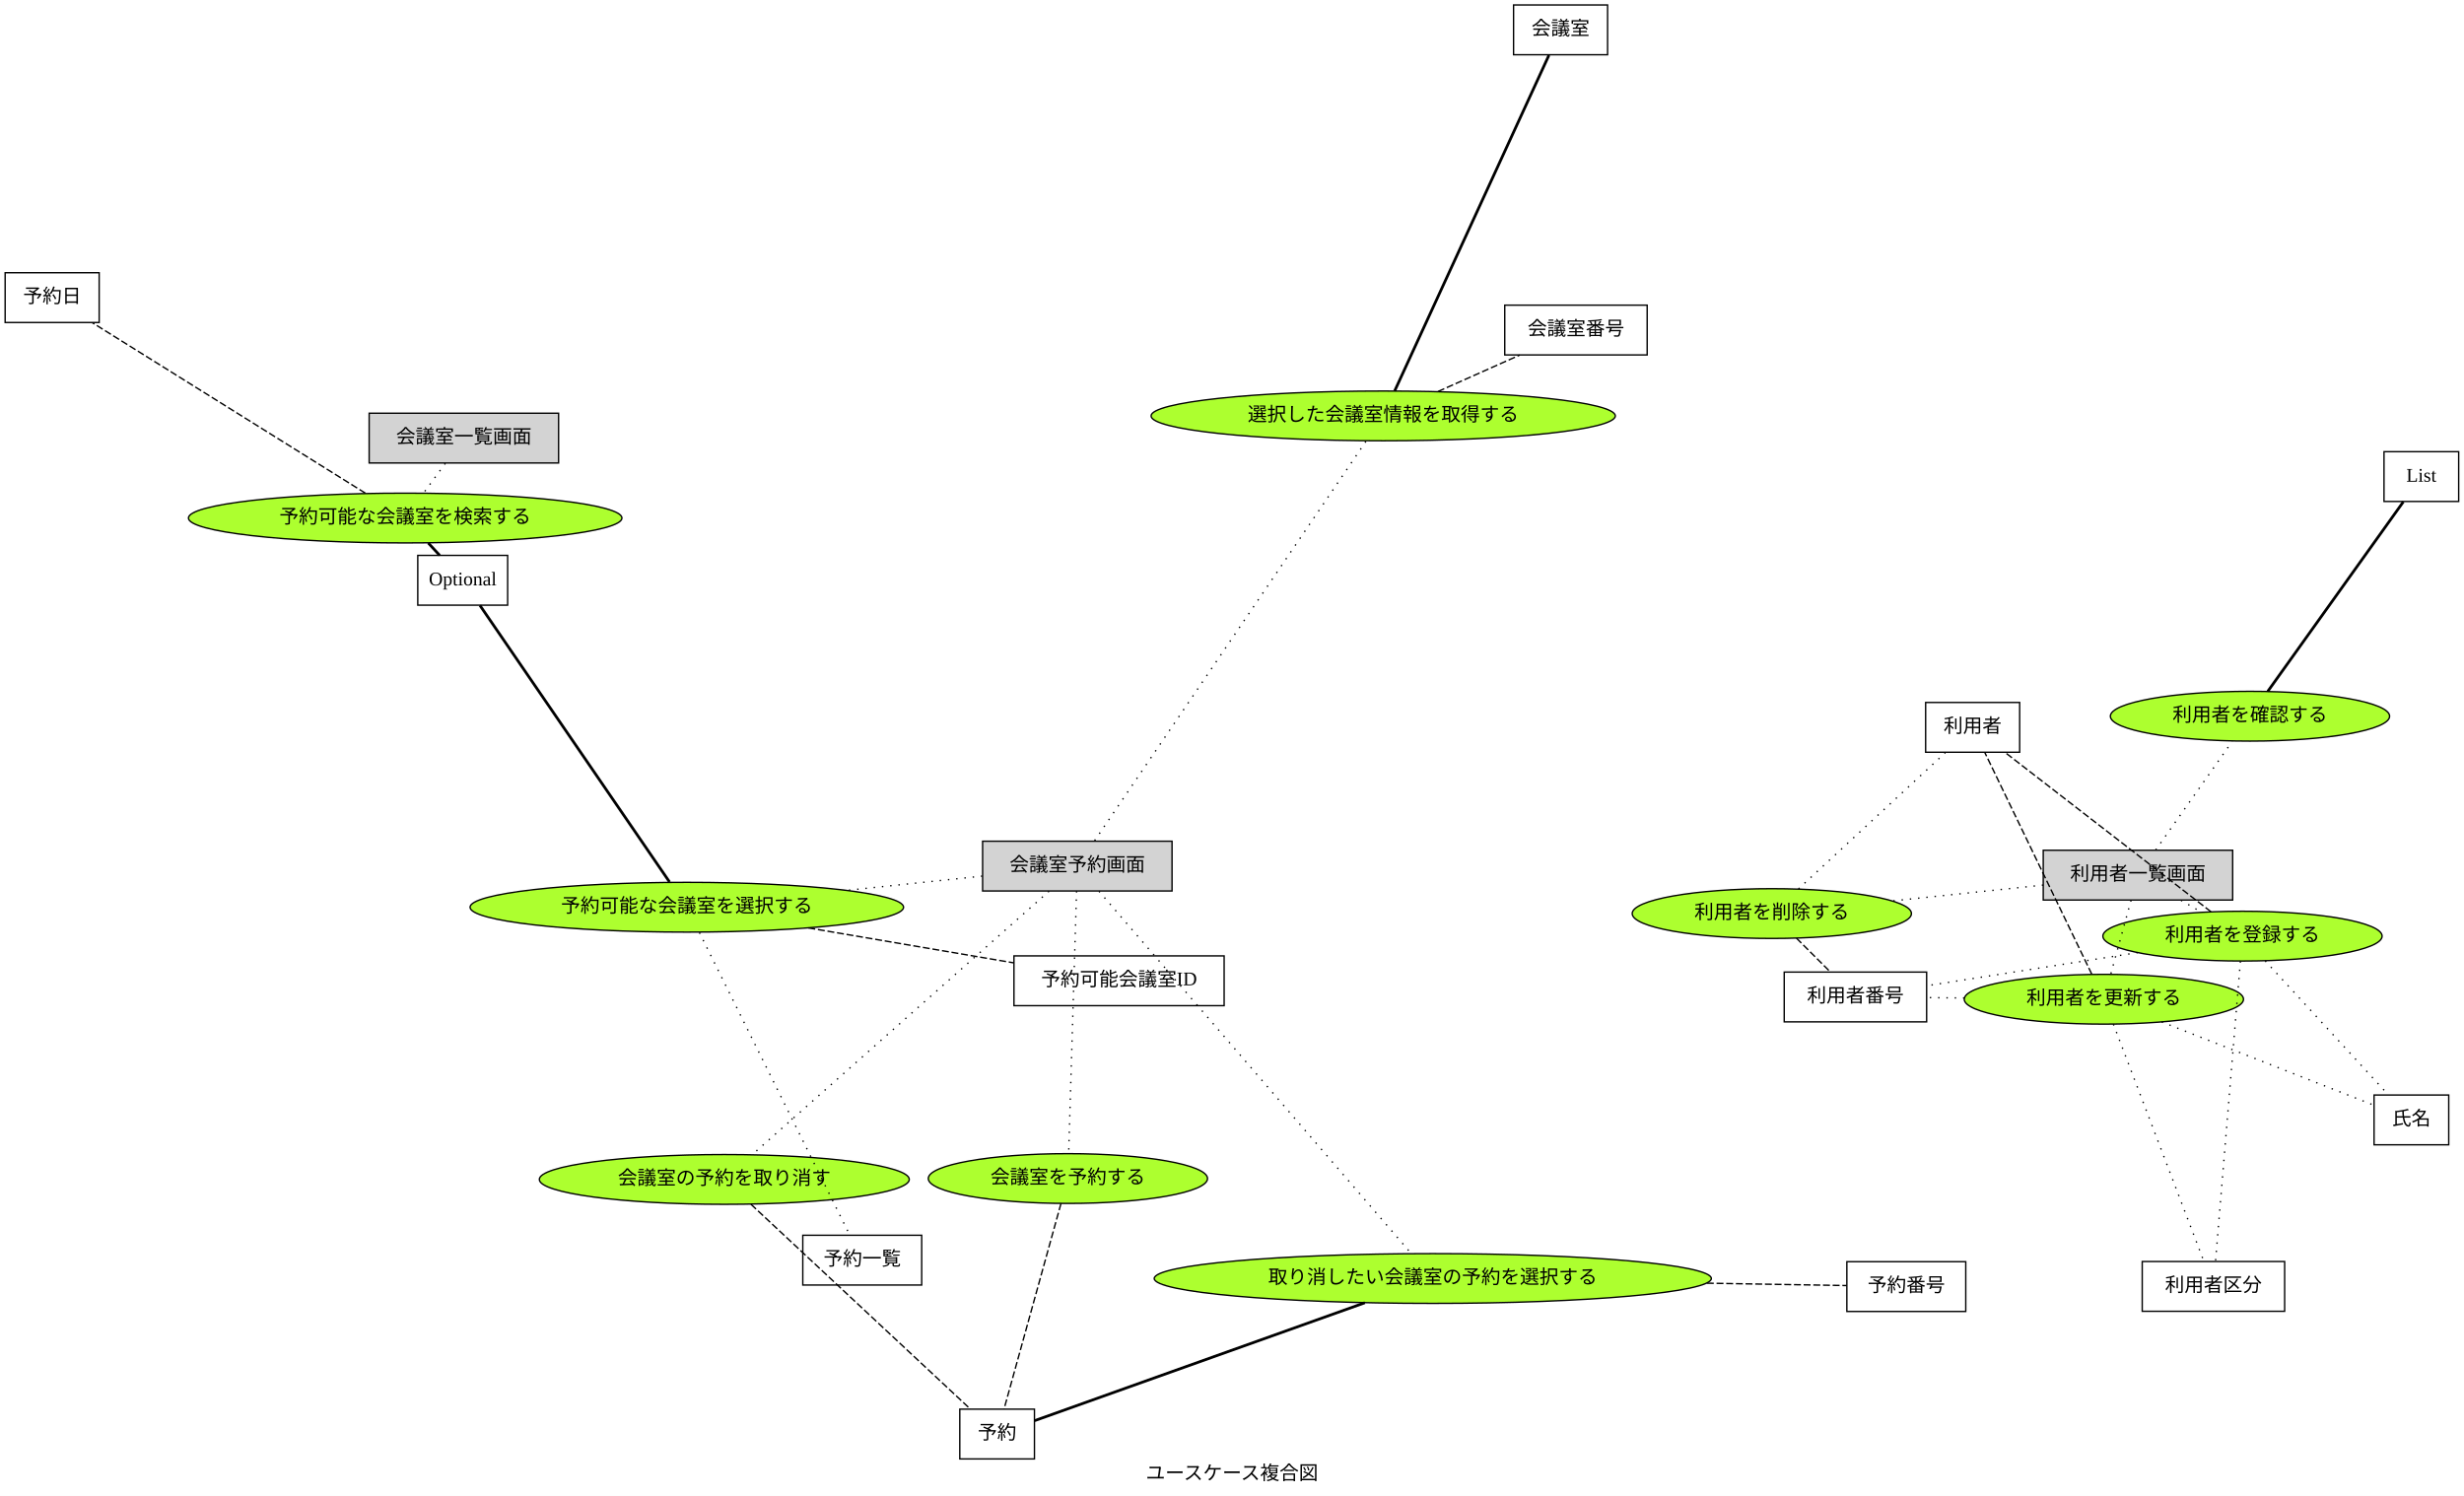
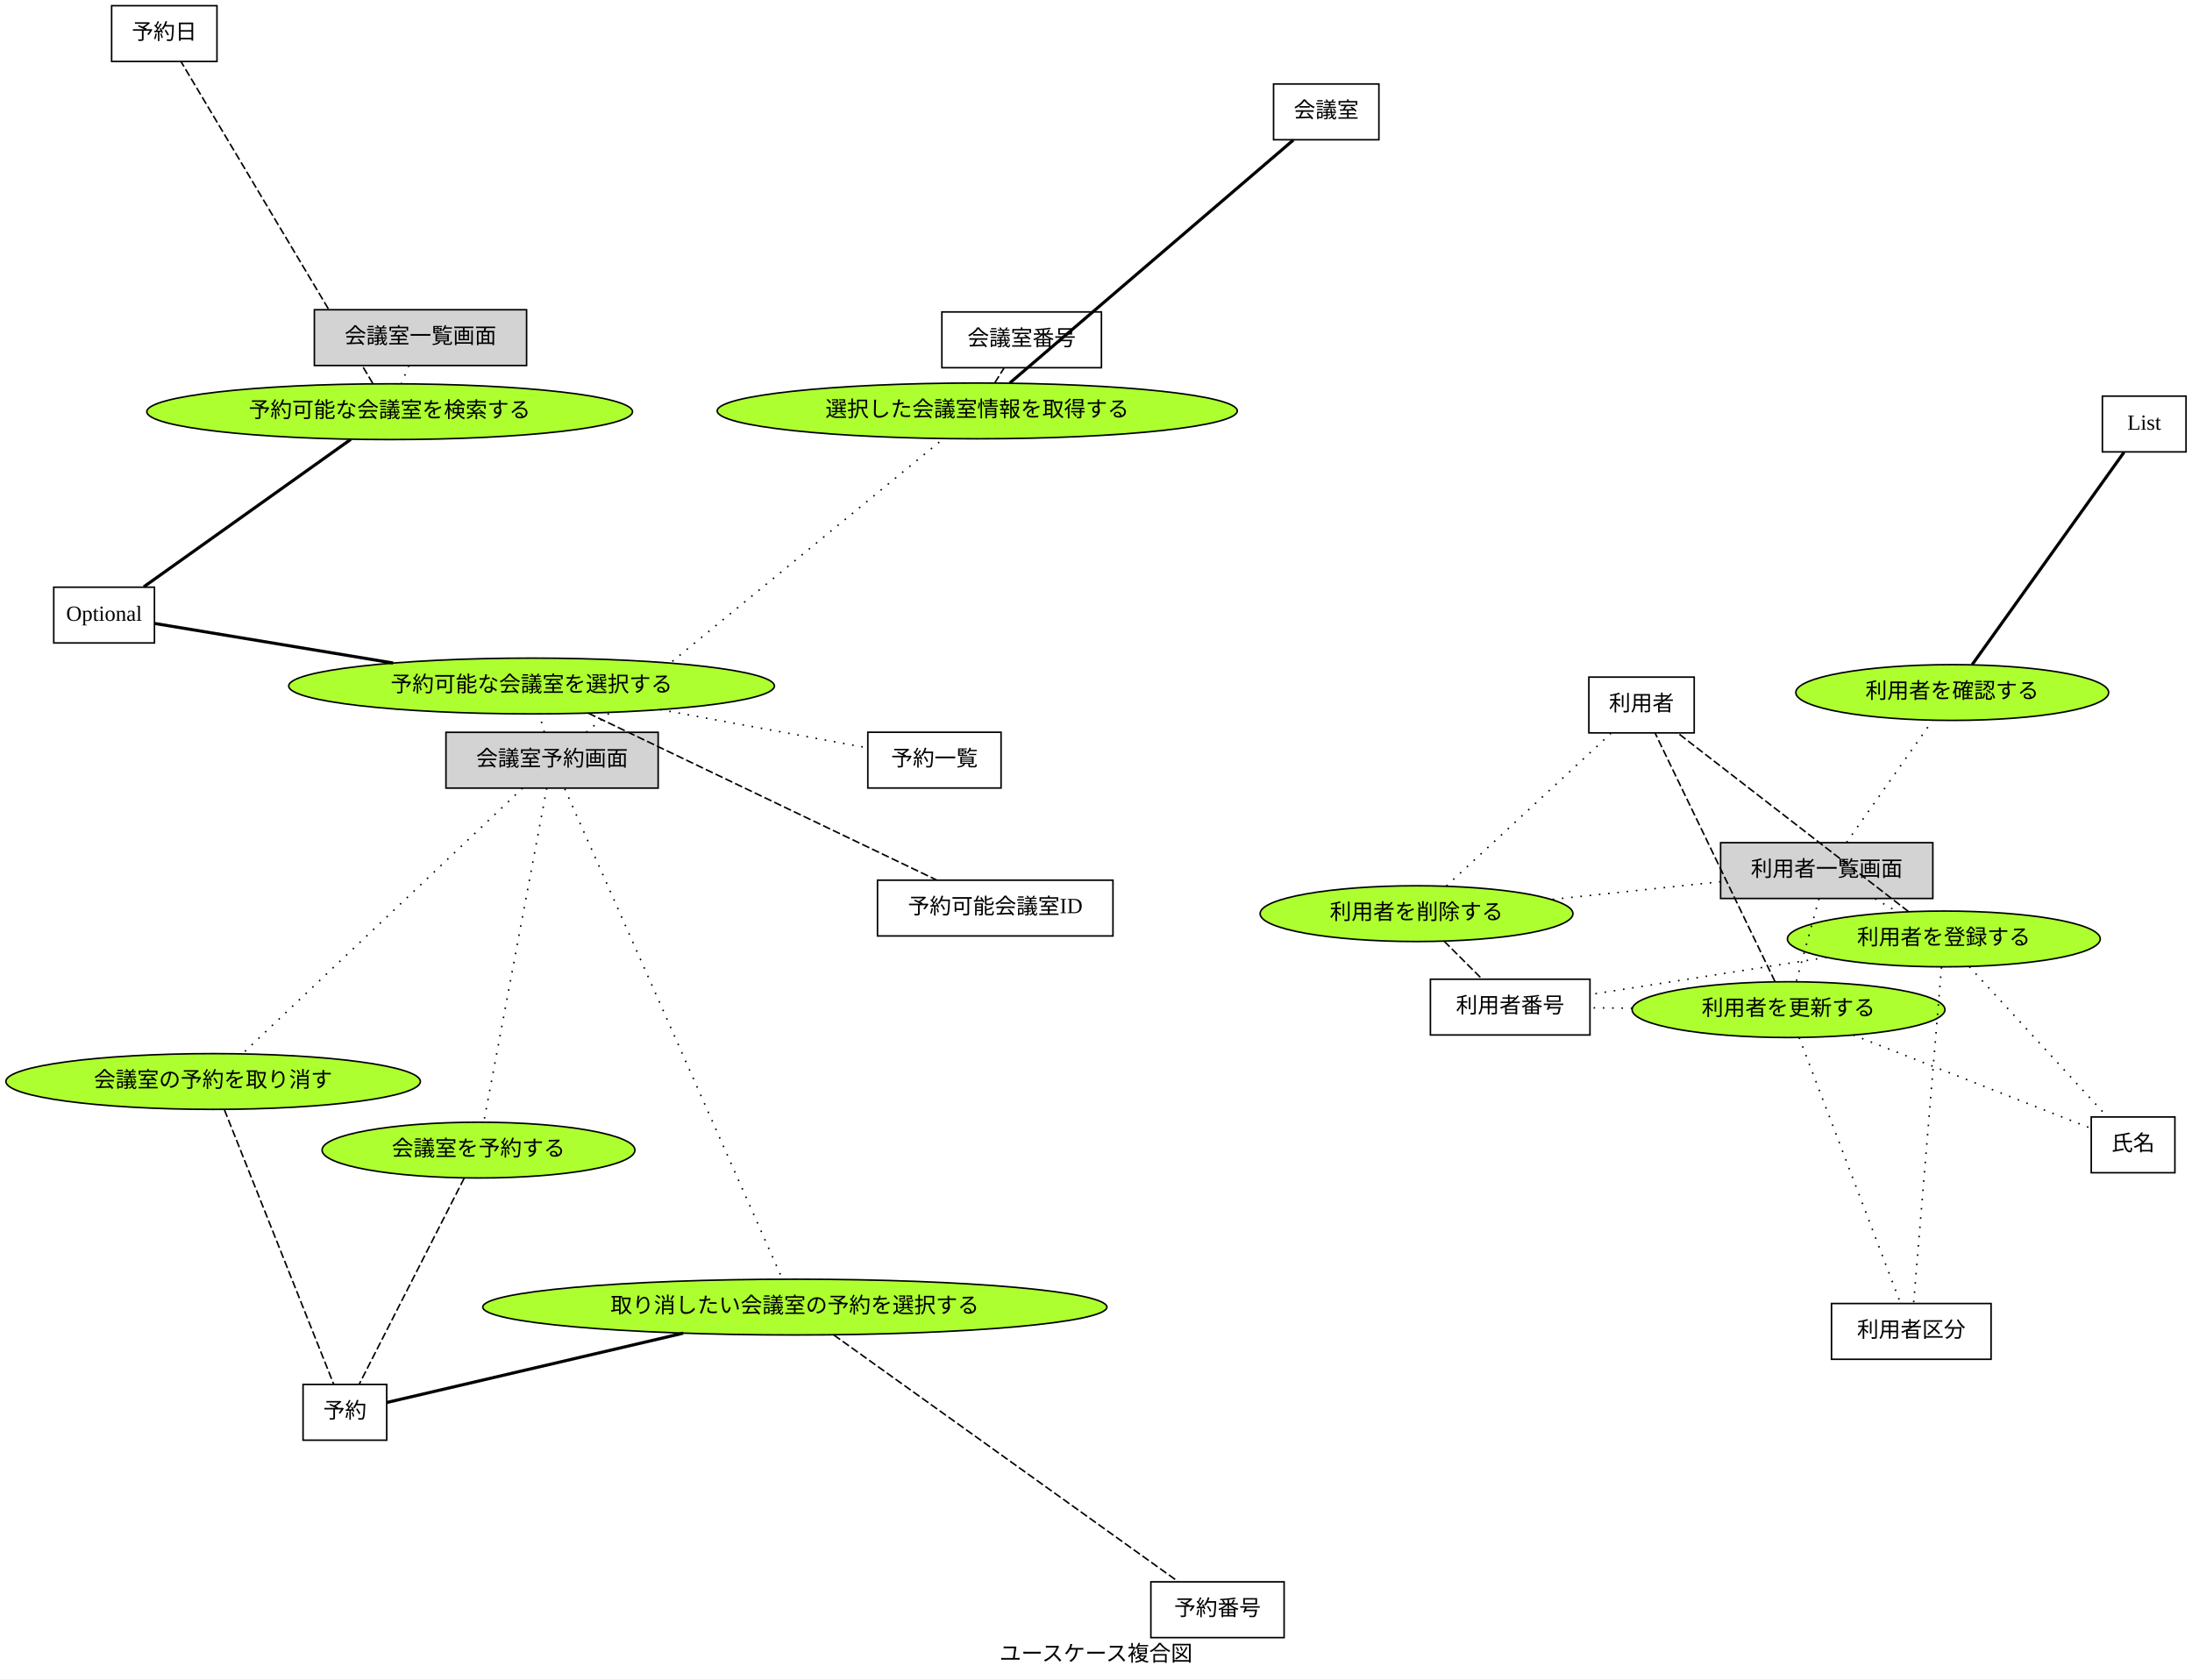
- <svg xmlns="http://www.w3.org/2000/svg" xmlns:xlink="http://www.w3.org/1999/xlink" width="1782pt" height="1082pt" viewBox="0.00 0.00 1782.00 1082.00">
-   <g id="graph0" class="graph" transform="scale(1 1) rotate(0) translate(4 1055)">
-     <polygon fill="white" stroke="transparent" points="-4,27 -4,-1055 1778,-1055 1778,27 -4,27" />
-     <text text-anchor="middle" x="887" y="15.2" font-family="Times New Roman,serif" font-size="14.00">ユースケース複合図
+ <svg xmlns="http://www.w3.org/2000/svg" xmlns:xlink="http://www.w3.org/1999/xlink" width="1415pt" height="1084pt" viewBox="0.00 0.00 1415.00 1084.00">
+   <g id="graph0" class="graph" transform="scale(1 1) rotate(0) translate(4 1057)">
+     <polygon fill="white" stroke="transparent" points="-4,27 -4,-1057 1411,-1057 1411,27 -4,27" />
+     <text text-anchor="middle" x="703.5" y="15.2" font-family="Times New Roman,serif" font-size="14.00">ユースケース複合図
        </text>
    <g id="node1" class="node">
      <g id="a_node1">
        <a xlink:href="https://github.com/k2works/application_programing_excercise_2022/tree/take13/src/main/java/mrs/application/scenario/MeetingRoomReservationScenario.java" xlink:title="MeetingRoomReservationScenario.cancel(Reservation)">
-           <ellipse fill="greenyellow" stroke="black" cx="519.83" cy="-201.94" rx="133.78" ry="18" />
-           <text text-anchor="middle" x="519.83" y="-198.24" font-family="Times New Roman,serif" font-size="14.00">会議室の予約を取り消す
+           <ellipse fill="greenyellow" stroke="black" cx="133.58" cy="-358.88" rx="133.78" ry="18" />
+           <text text-anchor="middle" x="133.58" y="-355.18" font-family="Times New Roman,serif" font-size="14.00">会議室の予約を取り消す
                    </text>
        </a>
      </g>
    </g>
    <g id="node2" class="node">
      <g id="a_node2">
        <a xlink:title="Reservation">
-           <polygon fill="none" stroke="black" points="744.13,-35.78 690.13,-35.78 690.13,0.22 744.13,0.22 744.13,-35.78" />
-           <text text-anchor="middle" x="717.13" y="-14.08" font-family="Times New Roman,serif" font-size="14.00">予約
+           <polygon fill="none" stroke="black" points="245.63,-163.35 191.63,-163.35 191.63,-127.35 245.63,-127.35 245.63,-163.35" />
+           <text text-anchor="middle" x="218.63" y="-141.65" font-family="Times New Roman,serif" font-size="14.00">予約
                    </text>
        </a>
      </g>
    </g>
    <g id="edge1" class="edge">
-       <path fill="none" stroke="black" stroke-dasharray="5,2" d="M539.11,-183.95C576.82,-148.74 659.99,-71.12 697.77,-35.85" />
+       <path fill="none" stroke="black" stroke-dasharray="5,2" d="M140.84,-340.67C156.9,-300.33 195.35,-203.81 211.4,-163.51" />
    </g>
    <g id="node7" class="node">
      <g id="a_node7">
        <a xlink:href="https://github.com/k2works/application_programing_excercise_2022/tree/take13/src/main/java/mrs/application/scenario/MeetingRoomReservationScenario.java" xlink:title="MeetingRoomReservationScenario.findOne(ReservationId)">
-           <ellipse fill="greenyellow" stroke="black" cx="1032.21" cy="-130.28" rx="201.46" ry="18" />
-           <text text-anchor="middle" x="1032.21" y="-126.58" font-family="Times New Roman,serif" font-size="14.00">取り消したい会議室の予約を選択する
+           <ellipse fill="greenyellow" stroke="black" cx="509.09" cy="-213.26" rx="201.46" ry="18" />
+           <text text-anchor="middle" x="509.09" y="-209.56" font-family="Times New Roman,serif" font-size="14.00">取り消したい会議室の予約を選択する
                    </text>
        </a>
      </g>
    </g>
    <g id="edge6" class="edge">
-       <path fill="none" stroke="black" stroke-width="2" d="M744.26,-27.47C797.4,-46.45 915.85,-88.74 983.1,-112.75" />
+       <path fill="none" stroke="black" stroke-width="2" d="M245.7,-151.68C288.93,-161.79 375.02,-181.92 437.02,-196.41" />
    </g>
    <g id="node3" class="node">
      <g id="a_node3">
        <a xlink:title="ReservationsController">
-           <polygon fill="lightgray" stroke="black" points="843.64,-446.57 706.64,-446.57 706.64,-410.57 843.64,-410.57 843.64,-446.57" />
-           <text text-anchor="middle" x="775.14" y="-424.87" font-family="Times New Roman,serif" font-size="14.00">会議室予約画面
+           <polygon fill="lightgray" stroke="black" points="420.87,-584.28 283.87,-584.28 283.87,-548.28 420.87,-548.28 420.87,-584.28" />
+           <text text-anchor="middle" x="352.37" y="-562.58" font-family="Times New Roman,serif" font-size="14.00">会議室予約画面
                    </text>
        </a>
      </g>
    </g>
    <g id="edge2" class="edge">
-       <path fill="none" stroke="black" stroke-dasharray="1,5" d="M754.68,-410.41C706.75,-367.87 587.7,-262.19 540.03,-219.88" />
+       <path fill="none" stroke="black" stroke-dasharray="1,5" d="M333.34,-548.24C291.85,-508.92 193.72,-415.88 152.42,-376.73" />
    </g>
    <g id="node4" class="node">
      <g id="a_node4">
        <a xlink:href="https://github.com/k2works/application_programing_excercise_2022/tree/take13/src/main/java/mrs/application/scenario/MeetingRoomReservationScenario.java" xlink:title="MeetingRoomReservationScenario.findMeetingRoom(RoomId)">
-           <ellipse fill="greenyellow" stroke="black" cx="996.35" cy="-754.18" rx="167.87" ry="18" />
-           <text text-anchor="middle" x="996.35" y="-750.48" font-family="Times New Roman,serif" font-size="14.00">選択した会議室情報を取得する
+           <ellipse fill="greenyellow" stroke="black" cx="626.84" cy="-791.76" rx="167.87" ry="18" />
+           <text text-anchor="middle" x="626.84" y="-788.06" font-family="Times New Roman,serif" font-size="14.00">選択した会議室情報を取得する
                    </text>
        </a>
      </g>
    </g>
    <g id="edge5" class="edge">
-       <path fill="none" stroke="black" stroke-dasharray="1,5" d="M787.67,-447.01C826.6,-504.32 945.21,-678.91 983.96,-735.95" />
+       <path fill="none" stroke="black" stroke-dasharray="1,5" d="M374.37,-584.36C425.76,-626.57 553.24,-731.3 604.74,-773.61" />
    </g>
    <g id="edge8" class="edge">
-       <path fill="none" stroke="black" stroke-dasharray="1,5" d="M790.83,-410.36C836.84,-356.98 970.98,-201.33 1016.72,-148.25" />
+       <path fill="none" stroke="black" stroke-dasharray="1,5" d="M360.57,-547.8C387.66,-486.8 474.01,-292.3 500.97,-231.56" />
    </g>
    <g id="node9" class="node">
      <g id="a_node9">
        <a xlink:href="https://github.com/k2works/application_programing_excercise_2022/tree/take13/src/main/java/mrs/application/scenario/MeetingRoomReservationScenario.java" xlink:title="MeetingRoomReservationScenario.findReservations(ReservableRoomId)">
-           <ellipse fill="greenyellow" stroke="black" cx="492.72" cy="-398.82" rx="156.77" ry="18" />
-           <text text-anchor="middle" x="492.72" y="-395.12" font-family="Times New Roman,serif" font-size="14.00">予約可能な会議室を選択する
+           <ellipse fill="greenyellow" stroke="black" cx="339.14" cy="-614.19" rx="156.77" ry="18" />
+           <text text-anchor="middle" x="339.14" y="-610.49" font-family="Times New Roman,serif" font-size="14.00">予約可能な会議室を選択する
                    </text>
        </a>
      </g>
    </g>
    <g id="edge12" class="edge">
-       <path fill="none" stroke="black" stroke-dasharray="1,5" d="M706.41,-421.33C676.94,-418.23 641.69,-414.52 608.4,-411.01" />
+       <path fill="none" stroke="black" stroke-dasharray="1,5" d="M347.37,-584.4C346.32,-588.21 345.2,-592.24 344.15,-596.05" />
    </g>
    <g id="node13" class="node">
      <g id="a_node13">
        <a xlink:href="https://github.com/k2works/application_programing_excercise_2022/tree/take13/src/main/java/mrs/application/scenario/MeetingRoomReservationScenario.java" xlink:title="MeetingRoomReservationScenario.reserve(Reservation)">
-           <ellipse fill="greenyellow" stroke="black" cx="768.32" cy="-202.58" rx="100.98" ry="18" />
-           <text text-anchor="middle" x="768.32" y="-198.88" font-family="Times New Roman,serif" font-size="14.00">会議室を予約する
+           <ellipse fill="greenyellow" stroke="black" cx="304.88" cy="-314.6" rx="100.98" ry="18" />
+           <text text-anchor="middle" x="304.88" y="-310.9" font-family="Times New Roman,serif" font-size="14.00">会議室を予約する
                    </text>
        </a>
      </g>
    </g>
    <g id="edge14" class="edge">
-       <path fill="none" stroke="black" stroke-dasharray="1,5" d="M774.59,-410.46C773.32,-368.15 770.15,-263.18 768.87,-220.78" />
+       <path fill="none" stroke="black" stroke-dasharray="1,5" d="M348.95,-548.18C340.21,-501.86 317.11,-379.39 308.33,-332.88" />
    </g>
    <g id="node6" class="node">
      <g id="a_node6">
        <a xlink:title="RoomId">
-           <polygon fill="none" stroke="black" points="1187.26,-834.29 1084.26,-834.29 1084.26,-798.29 1187.26,-798.29 1187.26,-834.29" />
-           <text text-anchor="middle" x="1135.76" y="-812.59" font-family="Times New Roman,serif" font-size="14.00">会議室番号
+           <polygon fill="none" stroke="black" points="707.01,-855.64 604.01,-855.64 604.01,-819.64 707.01,-819.64 707.01,-855.64" />
+           <text text-anchor="middle" x="655.51" y="-833.94" font-family="Times New Roman,serif" font-size="14.00">会議室番号
                    </text>
        </a>
      </g>
    </g>
    <g id="edge4" class="edge">
-       <path fill="none" stroke="black" stroke-dasharray="5,2" d="M1035.93,-771.81C1054.44,-780.06 1076.47,-789.88 1095.11,-798.18" />
+       <path fill="none" stroke="black" stroke-dasharray="5,2" d="M638.17,-809.89C640.11,-813 642.13,-816.23 644.08,-819.34" />
    </g>
    <g id="node5" class="node">
      <g id="a_node5">
        <a xlink:title="MeetingRoom">
-           <polygon fill="none" stroke="black" points="1158.63,-1051.41 1090.63,-1051.41 1090.63,-1015.41 1158.63,-1015.41 1158.63,-1051.41" />
-           <text text-anchor="middle" x="1124.63" y="-1029.71" font-family="Times New Roman,serif" font-size="14.00">会議室
+           <polygon fill="none" stroke="black" points="886.12,-1002.79 818.12,-1002.79 818.12,-966.79 886.12,-966.79 886.12,-1002.79" />
+           <text text-anchor="middle" x="852.12" y="-981.09" font-family="Times New Roman,serif" font-size="14.00">会議室
                    </text>
        </a>
      </g>
    </g>
    <g id="edge3" class="edge">
-       <path fill="none" stroke="black" stroke-width="2" d="M1116.22,-1015.09C1092.92,-964.37 1027.77,-822.57 1004.63,-772.21" />
+       <path fill="none" stroke="black" stroke-width="2" d="M830.92,-966.63C787.88,-929.75 690.67,-846.46 647.81,-809.73" />
    </g>
    <g id="node8" class="node">
      <g id="a_node8">
        <a xlink:title="ReservationId">
-           <polygon fill="none" stroke="black" points="1417.67,-142.44 1331.67,-142.44 1331.67,-106.44 1417.67,-106.44 1417.67,-142.44" />
-           <text text-anchor="middle" x="1374.67" y="-120.74" font-family="Times New Roman,serif" font-size="14.00">予約番号
+           <polygon fill="none" stroke="black" points="824.93,-35.91 738.93,-35.91 738.93,0.09 824.93,0.09 824.93,-35.91" />
+           <text text-anchor="middle" x="781.93" y="-14.21" font-family="Times New Roman,serif" font-size="14.00">予約番号
                    </text>
        </a>
      </g>
    </g>
    <g id="edge7" class="edge">
-       <path fill="none" stroke="black" stroke-dasharray="5,2" d="M1230.43,-126.9C1268.59,-126.25 1304.92,-125.63 1331.57,-125.18" />
+       <path fill="none" stroke="black" stroke-dasharray="5,2" d="M534.27,-195.23C586.12,-158.11 704.29,-73.5 756.42,-36.17" />
    </g>
    <g id="node11" class="node">
      <g id="a_node11">
        <a xlink:title="ReservableRoomId">
-           <polygon fill="none" stroke="black" points="881.31,-363.62 729.31,-363.62 729.31,-327.62 881.31,-327.62 881.31,-363.62" />
-           <text text-anchor="middle" x="805.31" y="-341.92" font-family="Times New Roman,serif" font-size="14.00">予約可能会議室ID
+           <polygon fill="none" stroke="black" points="714.45,-488.83 562.45,-488.83 562.45,-452.83 714.45,-452.83 714.45,-488.83" />
+           <text text-anchor="middle" x="638.45" y="-467.13" font-family="Times New Roman,serif" font-size="14.00">予約可能会議室ID
                    </text>
        </a>
      </g>
    </g>
    <g id="edge10" class="edge">
-       <path fill="none" stroke="black" stroke-dasharray="5,2" d="M580.63,-383.86C627.4,-375.9 684.34,-366.21 729.2,-358.58" />
+       <path fill="none" stroke="black" stroke-dasharray="5,2" d="M375.84,-596.61C432.98,-569.25 542.62,-516.73 600.51,-489" />
    </g>
    <g id="node12" class="node">
      <g id="a_node12">
        <a xlink:title="ReservationList">
-           <polygon fill="none" stroke="black" points="662.59,-161.56 576.59,-161.56 576.59,-125.56 662.59,-125.56 662.59,-161.56" />
-           <text text-anchor="middle" x="619.59" y="-139.86" font-family="Times New Roman,serif" font-size="14.00">予約一覧
+           <polygon fill="none" stroke="black" points="642.21,-584.33 556.21,-584.33 556.21,-548.33 642.21,-548.33 642.21,-584.33" />
+           <text text-anchor="middle" x="599.21" y="-562.63" font-family="Times New Roman,serif" font-size="14.00">予約一覧
                    </text>
        </a>
      </g>
    </g>
    <g id="edge11" class="edge">
-       <path fill="none" stroke="black" stroke-dasharray="1,5" d="M501.84,-380.47C525.25,-333.37 587.23,-208.67 610.55,-161.75" />
+       <path fill="none" stroke="black" stroke-dasharray="1,5" d="M422.15,-598.92C466.59,-590.74 519.51,-581 555.85,-574.31" />
    </g>
    <g id="node10" class="node">
      <g id="a_node10">
        <a xlink:title="Optional">
-           <polygon fill="none" stroke="black" points="363.14,-653.3 298.14,-653.3 298.14,-617.3 363.14,-617.3 363.14,-653.3" />
-           <text text-anchor="middle" x="330.64" y="-631.6" font-family="Times New Roman,serif" font-size="14.00">Optional
+           <polygon fill="none" stroke="black" points="95.7,-677.96 30.7,-677.96 30.7,-641.96 95.7,-641.96 95.7,-677.96" />
+           <text text-anchor="middle" x="63.2" y="-656.26" font-family="Times New Roman,serif" font-size="14.00">Optional
                    </text>
        </a>
      </g>
    </g>
    <g id="edge9" class="edge">
-       <path fill="none" stroke="black" stroke-width="2" d="M343.09,-617.14C373.26,-573.12 450.01,-461.13 480.23,-417.05" />
+       <path fill="none" stroke="black" stroke-width="2" d="M95.94,-654.53C133.63,-648.28 197.11,-637.75 249.77,-629.02" />
    </g>
    <g id="node24" class="node">
      <g id="a_node24">
        <a xlink:href="https://github.com/k2works/application_programing_excercise_2022/tree/take13/src/main/java/mrs/application/service/room/RoomService.java" xlink:title="RoomService.findReservableRooms(ReservedDate)">
-           <ellipse fill="greenyellow" stroke="black" cx="289.04" cy="-680.31" rx="156.77" ry="18" />
-           <text text-anchor="middle" x="289.04" y="-676.61" font-family="Times New Roman,serif" font-size="14.00">予約可能な会議室を検索する
+           <ellipse fill="greenyellow" stroke="black" cx="247.54" cy="-791.25" rx="156.77" ry="18" />
+           <text text-anchor="middle" x="247.54" y="-787.55" font-family="Times New Roman,serif" font-size="14.00">予約可能な会議室を検索する
                    </text>
        </a>
      </g>
    </g>
    <g id="edge30" class="edge">
-       <path fill="none" stroke="black" stroke-width="2" d="M313.96,-653.35C311.25,-656.28 308.44,-659.32 305.73,-662.26" />
+       <path fill="none" stroke="black" stroke-width="2" d="M88.83,-678.22C124.15,-703.37 187.37,-748.4 222.42,-773.36" />
    </g>
    <g id="edge13" class="edge">
-       <path fill="none" stroke="black" stroke-dasharray="5,2" d="M763.32,-184.53C753.53,-149.2 731.95,-71.3 722.15,-35.91" />
+       <path fill="none" stroke="black" stroke-dasharray="5,2" d="M295.65,-296.49C279.1,-264 244.53,-196.17 227.93,-163.59" />
    </g>
    <g id="node14" class="node">
      <g id="a_node14">
        <a xlink:href="https://github.com/k2works/application_programing_excercise_2022/tree/take13/src/main/java/mrs/application/service/auth/UserManagementService.java" xlink:title="UserManagementService.delete(UserId)">
-           <ellipse fill="greenyellow" stroke="black" cx="1277.41" cy="-394.23" rx="100.98" ry="18" />
-           <text text-anchor="middle" x="1277.41" y="-390.53" font-family="Times New Roman,serif" font-size="14.00">利用者を削除する
+           <ellipse fill="greenyellow" stroke="black" cx="910.41" cy="-467.23" rx="100.98" ry="18" />
+           <text text-anchor="middle" x="910.41" y="-463.53" font-family="Times New Roman,serif" font-size="14.00">利用者を削除する
                    </text>
        </a>
      </g>
    </g>
    <g id="node15" class="node">
      <g id="a_node15">
        <a xlink:title="UserId">
-           <polygon fill="none" stroke="black" points="1389.37,-351.91 1286.37,-351.91 1286.37,-315.91 1389.37,-315.91 1389.37,-351.91" />
-           <text text-anchor="middle" x="1337.87" y="-330.21" font-family="Times New Roman,serif" font-size="14.00">利用者番号
+           <polygon fill="none" stroke="black" points="1022.37,-424.91 919.37,-424.91 919.37,-388.91 1022.37,-388.91 1022.37,-424.91" />
+           <text text-anchor="middle" x="970.87" y="-403.21" font-family="Times New Roman,serif" font-size="14.00">利用者番号
                    </text>
        </a>
      </g>
    </g>
    <g id="edge15" class="edge">
-       <path fill="none" stroke="black" stroke-dasharray="5,2" d="M1295.22,-376.45C1302.89,-368.81 1311.84,-359.88 1319.55,-352.18" />
+       <path fill="none" stroke="black" stroke-dasharray="5,2" d="M928.22,-449.45C935.89,-441.81 944.84,-432.88 952.55,-425.18" />
    </g>
    <g id="node16" class="node">
      <g id="a_node16">
        <a xlink:title="User">
-           <polygon fill="none" stroke="black" points="1456.65,-546.92 1388.65,-546.92 1388.65,-510.92 1456.65,-510.92 1456.65,-546.92" />
-           <text text-anchor="middle" x="1422.65" y="-525.22" font-family="Times New Roman,serif" font-size="14.00">利用者
+           <polygon fill="none" stroke="black" points="1089.65,-619.92 1021.65,-619.92 1021.65,-583.92 1089.65,-583.92 1089.65,-619.92" />
+           <text text-anchor="middle" x="1055.65" y="-598.22" font-family="Times New Roman,serif" font-size="14.00">利用者
                    </text>
        </a>
      </g>
    </g>
    <g id="edge16" class="edge">
-       <path fill="none" stroke="black" stroke-dasharray="1,5" d="M1296.7,-412.11C1324.32,-437.73 1374.9,-484.63 1402.82,-510.53" />
+       <path fill="none" stroke="black" stroke-dasharray="1,5" d="M929.7,-485.11C957.32,-510.73 1007.9,-557.63 1035.82,-583.53" />
    </g>
    <g id="node17" class="node">
      <g id="a_node17">
        <a xlink:title="UserController">
-           <polygon fill="lightgray" stroke="black" points="1610.7,-440.03 1473.7,-440.03 1473.7,-404.03 1610.7,-404.03 1610.7,-440.03" />
-           <text text-anchor="middle" x="1542.2" y="-418.33" font-family="Times New Roman,serif" font-size="14.00">利用者一覧画面
+           <polygon fill="lightgray" stroke="black" points="1243.7,-513.03 1106.7,-513.03 1106.7,-477.03 1243.7,-477.03 1243.7,-513.03" />
+           <text text-anchor="middle" x="1175.2" y="-491.33" font-family="Times New Roman,serif" font-size="14.00">利用者一覧画面
                    </text>
        </a>
      </g>
    </g>
    <g id="edge17" class="edge">
-       <path fill="none" stroke="black" stroke-dasharray="1,5" d="M1473.67,-414.84C1440.41,-411.34 1400.1,-407.11 1364.67,-403.39" />
+       <path fill="none" stroke="black" stroke-dasharray="1,5" d="M1106.67,-487.84C1073.41,-484.34 1033.1,-480.11 997.67,-476.39" />
    </g>
    <g id="node18" class="node">
      <g id="a_node18">
        <a xlink:href="https://github.com/k2works/application_programing_excercise_2022/tree/take13/src/main/java/mrs/application/service/auth/UserManagementService.java" xlink:title="UserManagementService.findAll()">
-           <ellipse fill="greenyellow" stroke="black" cx="1623.22" cy="-536.97" rx="100.98" ry="18" />
-           <text text-anchor="middle" x="1623.22" y="-533.27" font-family="Times New Roman,serif" font-size="14.00">利用者を確認する
+           <ellipse fill="greenyellow" stroke="black" cx="1256.22" cy="-609.97" rx="100.98" ry="18" />
+           <text text-anchor="middle" x="1256.22" y="-606.27" font-family="Times New Roman,serif" font-size="14.00">利用者を確認する
                    </text>
        </a>
      </g>
    </g>
    <g id="edge19" class="edge">
-       <path fill="none" stroke="black" stroke-dasharray="1,5" d="M1555.04,-440.25C1570.21,-461.77 1595.3,-497.36 1610.44,-518.85" />
+       <path fill="none" stroke="black" stroke-dasharray="1,5" d="M1188.04,-513.25C1203.21,-534.77 1228.3,-570.36 1243.44,-591.85" />
    </g>
    <g id="node20" class="node">
      <g id="a_node20">
        <a xlink:href="https://github.com/k2works/application_programing_excercise_2022/tree/take13/src/main/java/mrs/application/service/auth/UserManagementService.java" xlink:title="UserManagementService.regist(User)">
-           <ellipse fill="greenyellow" stroke="black" cx="1617.8" cy="-377.91" rx="100.98" ry="18" />
-           <text text-anchor="middle" x="1617.8" y="-374.21" font-family="Times New Roman,serif" font-size="14.00">利用者を登録する
+           <ellipse fill="greenyellow" stroke="black" cx="1250.8" cy="-450.91" rx="100.98" ry="18" />
+           <text text-anchor="middle" x="1250.8" y="-447.21" font-family="Times New Roman,serif" font-size="14.00">利用者を登録する
                    </text>
        </a>
      </g>
    </g>
    <g id="edge24" class="edge">
-       <path fill="none" stroke="black" stroke-dasharray="1,5" d="M1573.38,-403.83C1578.26,-400.99 1583.3,-398.05 1588.14,-395.22" />
+       <path fill="none" stroke="black" stroke-dasharray="1,5" d="M1206.38,-476.83C1211.26,-473.98 1216.3,-471.05 1221.14,-468.22" />
    </g>
    <g id="node23" class="node">
      <g id="a_node23">
        <a xlink:href="https://github.com/k2works/application_programing_excercise_2022/tree/take13/src/main/java/mrs/application/service/auth/UserManagementService.java" xlink:title="UserManagementService.update(User)">
-           <ellipse fill="greenyellow" stroke="black" cx="1517.55" cy="-332.27" rx="100.98" ry="18" />
-           <text text-anchor="middle" x="1517.55" y="-328.57" font-family="Times New Roman,serif" font-size="14.00">利用者を更新する
+           <ellipse fill="greenyellow" stroke="black" cx="1150.55" cy="-405.27" rx="100.98" ry="18" />
+           <text text-anchor="middle" x="1150.55" y="-401.57" font-family="Times New Roman,serif" font-size="14.00">利用者を更新する
                    </text>
        </a>
      </g>
    </g>
    <g id="edge29" class="edge">
-       <path fill="none" stroke="black" stroke-dasharray="1,5" d="M1537.21,-403.87C1532.93,-388.3 1526.8,-365.98 1522.53,-350.41" />
+       <path fill="none" stroke="black" stroke-dasharray="1,5" d="M1170.21,-476.87C1165.93,-461.3 1159.8,-438.98 1155.53,-423.41" />
    </g>
    <g id="node19" class="node">
      <g id="a_node19">
        <a xlink:title="List">
-           <polygon fill="none" stroke="black" points="1774.15,-728.3 1720.15,-728.3 1720.15,-692.3 1774.15,-692.3 1774.15,-728.3" />
-           <text text-anchor="middle" x="1747.15" y="-706.6" font-family="Times New Roman,serif" font-size="14.00">List
+           <polygon fill="none" stroke="black" points="1407.15,-801.3 1353.15,-801.3 1353.15,-765.3 1407.15,-765.3 1407.15,-801.3" />
+           <text text-anchor="middle" x="1380.15" y="-779.6" font-family="Times New Roman,serif" font-size="14.00">List
                    </text>
        </a>
      </g>
    </g>
    <g id="edge18" class="edge">
-       <path fill="none" stroke="black" stroke-width="2" d="M1734.13,-692.08C1710.26,-658.7 1659.81,-588.14 1636.08,-554.95" />
+       <path fill="none" stroke="black" stroke-width="2" d="M1367.13,-765.08C1343.26,-731.7 1292.81,-661.14 1269.08,-627.95" />
    </g>
    <g id="edge21" class="edge">
-       <path fill="none" stroke="black" stroke-dasharray="1,5" d="M1542.04,-366C1493.79,-358.42 1432.54,-348.79 1389.77,-342.07" />
+       <path fill="none" stroke="black" stroke-dasharray="1,5" d="M1175.04,-439C1126.79,-431.42 1065.54,-421.79 1022.77,-415.07" />
    </g>
    <g id="edge20" class="edge">
-       <path fill="none" stroke="black" stroke-dasharray="5,2" d="M1595.03,-395.53C1557.73,-424.4 1483.98,-481.47 1446.19,-510.71" />
+       <path fill="none" stroke="black" stroke-dasharray="5,2" d="M1228.03,-468.53C1190.73,-497.4 1116.98,-554.47 1079.19,-583.71" />
    </g>
    <g id="node21" class="node">
      <g id="a_node21">
        <a xlink:title="RoleName">
-           <polygon fill="none" stroke="black" points="1648.29,-142.57 1545.29,-142.57 1545.29,-106.57 1648.29,-106.57 1648.29,-142.57" />
-           <text text-anchor="middle" x="1596.79" y="-120.87" font-family="Times New Roman,serif" font-size="14.00">利用者区分
+           <polygon fill="none" stroke="black" points="1281.29,-215.57 1178.29,-215.57 1178.29,-179.57 1281.29,-179.57 1281.29,-215.57" />
+           <text text-anchor="middle" x="1229.79" y="-193.87" font-family="Times New Roman,serif" font-size="14.00">利用者区分
                    </text>
        </a>
      </g>
    </g>
    <g id="edge22" class="edge">
-       <path fill="none" stroke="black" stroke-dasharray="1,5" d="M1616.29,-359.69C1612.41,-312.95 1602.15,-189.18 1598.29,-142.62" />
+       <path fill="none" stroke="black" stroke-dasharray="1,5" d="M1249.28,-432.69C1245.41,-385.95 1235.15,-262.18 1231.28,-215.62" />
    </g>
    <g id="node22" class="node">
      <g id="a_node22">
        <a xlink:title="UserName">
-           <polygon fill="none" stroke="black" points="1766.96,-262.99 1712.96,-262.99 1712.96,-226.99 1766.96,-226.99 1766.96,-262.99" />
-           <text text-anchor="middle" x="1739.96" y="-241.29" font-family="Times New Roman,serif" font-size="14.00">氏名
+           <polygon fill="none" stroke="black" points="1399.96,-335.99 1345.96,-335.99 1345.96,-299.99 1399.96,-299.99 1399.96,-335.99" />
+           <text text-anchor="middle" x="1372.96" y="-314.29" font-family="Times New Roman,serif" font-size="14.00">氏名
                    </text>
        </a>
      </g>
    </g>
    <g id="edge23" class="edge">
-       <path fill="none" stroke="black" stroke-dasharray="1,5" d="M1634.27,-359.99C1657.59,-334.62 1699.97,-288.5 1723.36,-263.05" />
+       <path fill="none" stroke="black" stroke-dasharray="1,5" d="M1267.27,-432.99C1290.59,-407.62 1332.97,-361.5 1356.36,-336.05" />
    </g>
    <g id="edge26" class="edge">
-       <path fill="none" stroke="black" stroke-dasharray="1,5" d="M1416.68,-333.19C1407.4,-333.28 1398.28,-333.36 1389.72,-333.44" />
+       <path fill="none" stroke="black" stroke-dasharray="1,5" d="M1049.68,-406.19C1040.4,-406.28 1031.28,-406.36 1022.72,-406.44" />
    </g>
    <g id="edge25" class="edge">
-       <path fill="none" stroke="black" stroke-dasharray="5,2" d="M1508.79,-350.42C1490.71,-387.88 1449.45,-473.39 1431.39,-510.82" />
+       <path fill="none" stroke="black" stroke-dasharray="5,2" d="M1141.79,-423.42C1123.71,-460.88 1082.45,-546.39 1064.39,-583.82" />
    </g>
    <g id="edge27" class="edge">
-       <path fill="none" stroke="black" stroke-dasharray="1,5" d="M1524.44,-314.2C1539.43,-274.92 1574.83,-182.12 1589.85,-142.74" />
+       <path fill="none" stroke="black" stroke-dasharray="1,5" d="M1157.44,-387.21C1172.43,-347.92 1207.83,-255.12 1222.85,-215.74" />
    </g>
    <g id="edge28" class="edge">
-       <path fill="none" stroke="black" stroke-dasharray="1,5" d="M1559.38,-315.86C1604.31,-298.23 1674.38,-270.73 1712.69,-255.69" />
+       <path fill="none" stroke="black" stroke-dasharray="1,5" d="M1192.38,-388.86C1237.31,-371.23 1307.38,-343.73 1345.69,-328.69" />
    </g>
    <g id="node25" class="node">
      <g id="a_node25">
        <a xlink:title="ReservedDate">
-           <polygon fill="none" stroke="black" points="67.72,-857.74 -0.28,-857.74 -0.28,-821.74 67.72,-821.74 67.72,-857.74" />
-           <text text-anchor="middle" x="33.72" y="-836.04" font-family="Times New Roman,serif" font-size="14.00">予約日
+           <polygon fill="none" stroke="black" points="136.06,-1053.32 68.06,-1053.32 68.06,-1017.32 136.06,-1017.32 136.06,-1053.32" />
+           <text text-anchor="middle" x="102.06" y="-1031.62" font-family="Times New Roman,serif" font-size="14.00">予約日
                    </text>
        </a>
      </g>
    </g>
    <g id="edge31" class="edge">
-       <path fill="none" stroke="black" stroke-dasharray="5,2" d="M260.25,-698.29C211.21,-728.91 112.03,-790.84 62.8,-821.58" />
+       <path fill="none" stroke="black" stroke-dasharray="5,2" d="M236.6,-809.59C209.58,-854.94 139.88,-971.88 112.93,-1017.09" />
    </g>
    <g id="node26" class="node">
      <g id="a_node26">
        <a xlink:title="RoomsController">
-           <polygon fill="lightgray" stroke="black" points="399.98,-756.13 262.98,-756.13 262.98,-720.13 399.98,-720.13 399.98,-756.13" />
-           <text text-anchor="middle" x="331.48" y="-734.43" font-family="Times New Roman,serif" font-size="14.00">会議室一覧画面
+           <polygon fill="lightgray" stroke="black" points="335.93,-857.06 198.93,-857.06 198.93,-821.06 335.93,-821.06 335.93,-857.06" />
+           <text text-anchor="middle" x="267.43" y="-835.36" font-family="Times New Roman,serif" font-size="14.00">会議室一覧画面
                    </text>
        </a>
      </g>
    </g>
    <g id="edge32" class="edge">
-       <path fill="none" stroke="black" stroke-dasharray="1,5" d="M318.05,-719.83C313,-712.95 307.27,-705.14 302.24,-698.29" />
+       <path fill="none" stroke="black" stroke-dasharray="1,5" d="M259.91,-820.99C258.33,-817.18 256.65,-813.16 255.07,-809.35" />
    </g>
  </g>
</svg>
